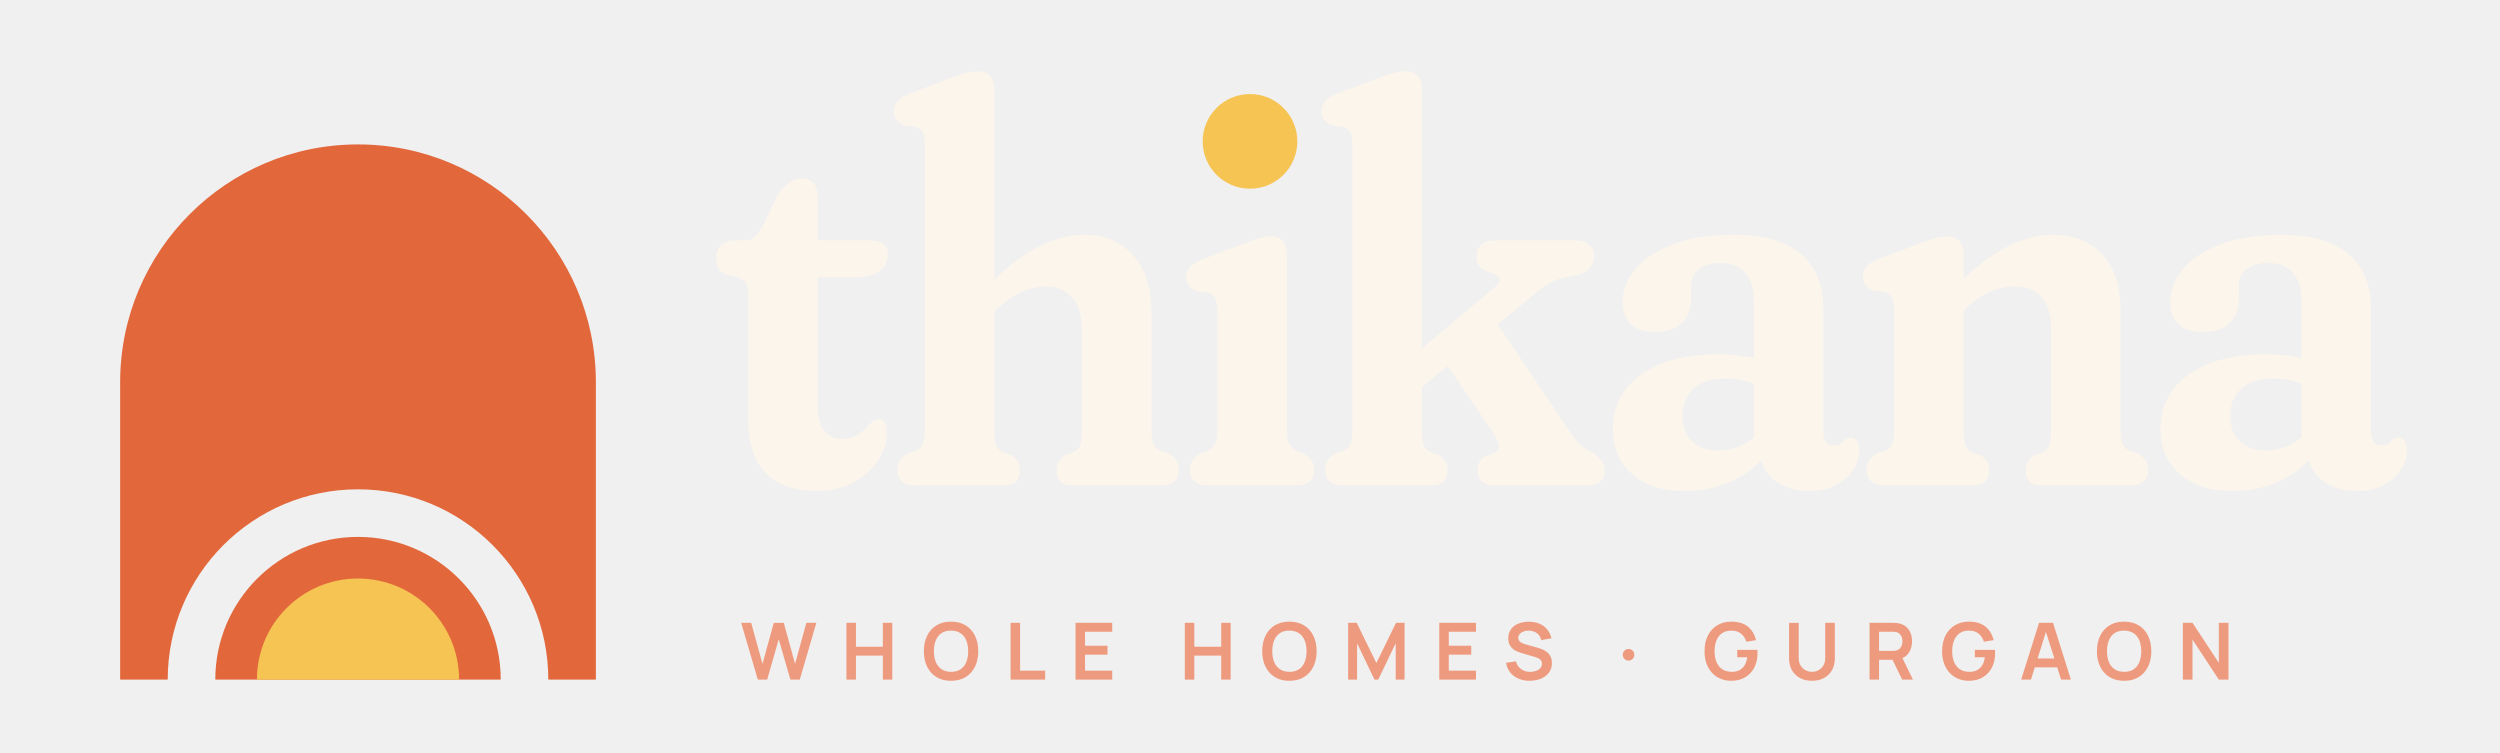
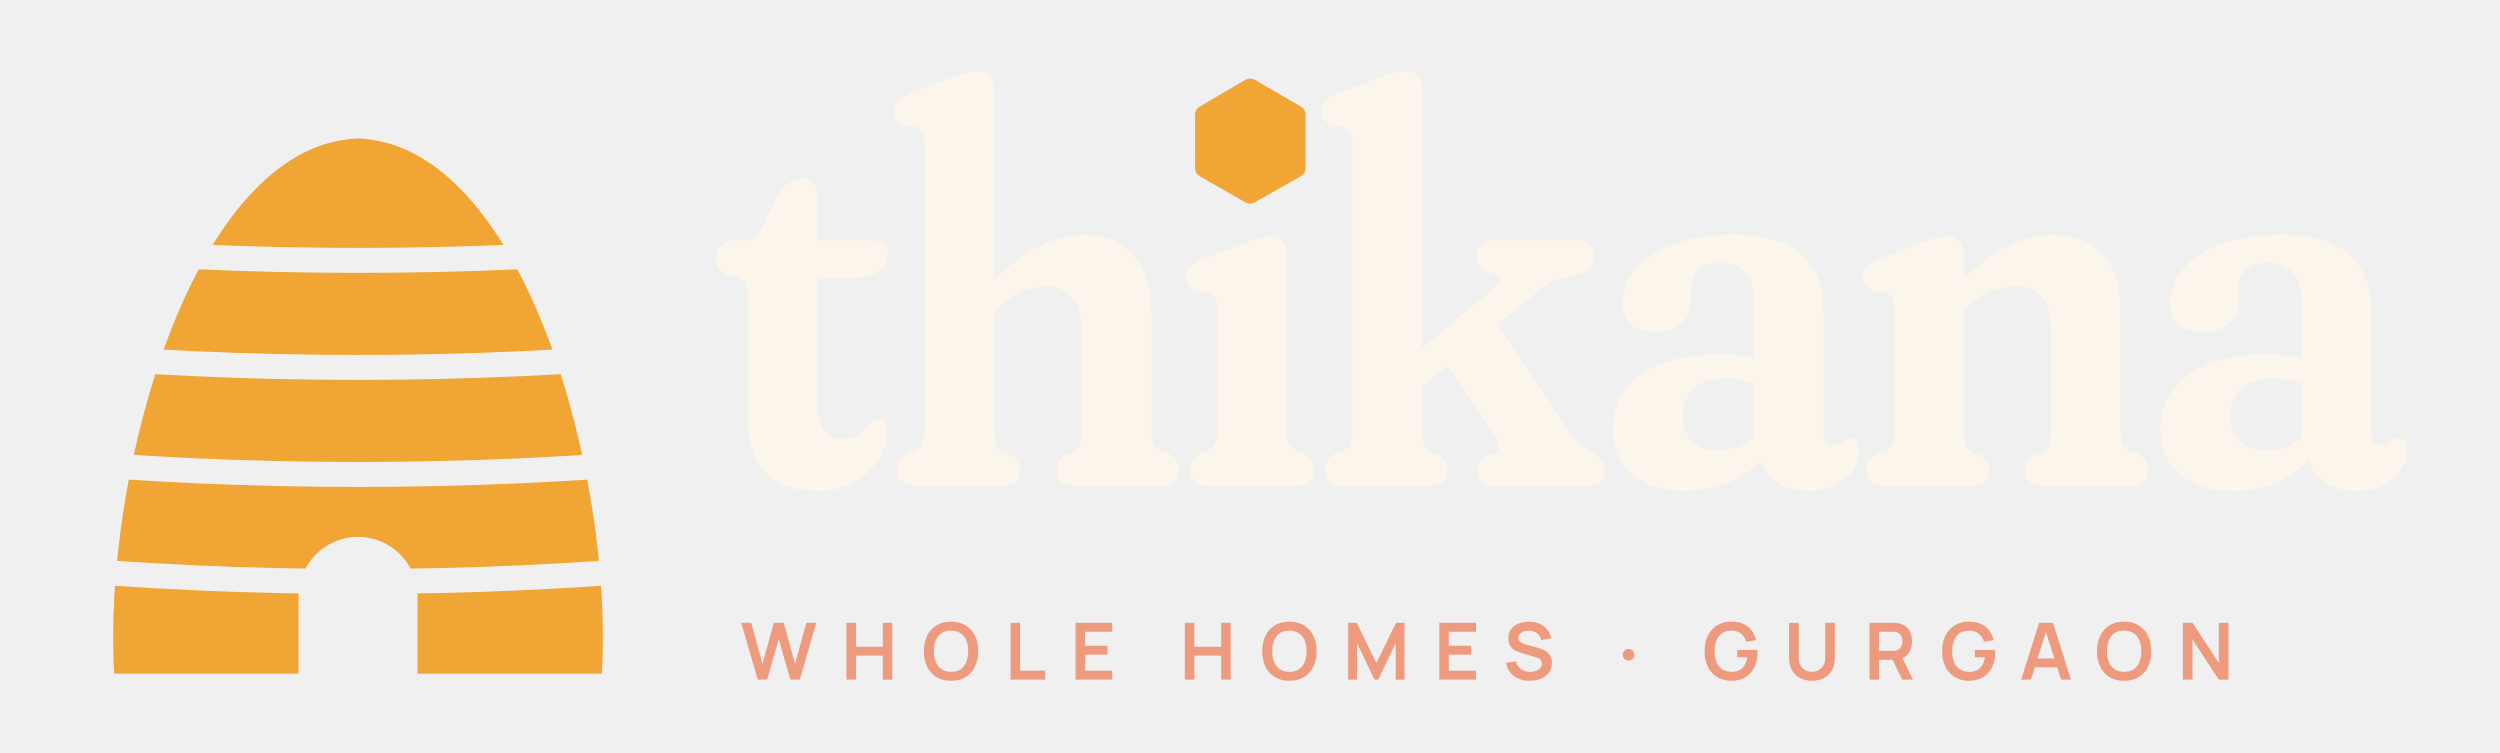
<svg xmlns="http://www.w3.org/2000/svg" viewBox="0 0 412 124" width="412" height="124">
  <g transform="translate(10,14) scale(0.98)">
-     <path fill-rule="evenodd" fill="#E2683C" d="M10 100V50A40 40 0 0 1 90 50V100ZM18 100A32 32 0 0 1 82 100H74A24 24 0 0 0 26 100Z" />
-     <path fill="#F6C453" d="M33 100A17 17 0 0 1 67 100Z" />
+     <mask id="hTrue">
+       <rect x="-10" y="-10" width="120" height="120" fill="#fff" />
+       <path d="M-5 27Q50 32 105 27" stroke="#000" stroke-width="4.2" fill="none" />
+       <path d="M-5 45Q50 50 105 45" stroke="#000" stroke-width="4.2" fill="none" />
+       <path d="M-5 63Q50 68 105 63" stroke="#000" stroke-width="4.2" fill="none" />
+       <path d="M-5 81Q50 86 105 81" stroke="#000" stroke-width="4.2" fill="none" />
+       <path d="M40 100V86A10 10 0 0 1 60 86V100Z" fill="#000" />
+     </mask>
+     <path d="M9 99C7 66 22 10 50 9C78 10 93 66 91 99Z" fill="#F0A535" mask="url(#hTrue)" />
  </g>
  <g transform="translate(118,80)">
    <path d="M3.588 -34.316 1.794 -34.73Q0.644 -35.144 0.322 -35.88Q0.0 -36.616 0.0 -37.582Q0.0 -38.824 0.851 -39.606Q1.702 -40.388 3.036 -40.388H4.968Q5.704 -40.388 6.279 -40.871Q6.854 -41.354 7.682 -42.78L10.12 -47.794Q11.04 -49.174 12.052 -49.887Q13.064 -50.6 14.168 -50.6Q15.318 -50.6 16.031 -49.864Q16.744 -49.128 16.744 -47.564V-13.064Q16.744 -10.396 17.802 -9.039Q18.86 -7.682 20.884 -7.682Q22.172 -7.682 23.046 -8.165Q23.92 -8.648 24.541 -9.315Q25.162 -9.982 25.714 -10.465Q26.266 -10.948 26.818 -10.948Q27.462 -10.948 27.807 -10.419Q28.152 -9.89 28.152 -8.648Q28.152 -6.256 26.657 -4.048Q25.162 -1.84 22.563 -0.46Q19.964 0.92 16.652 0.92Q11.132 0.92 8.211 -2.024Q5.29 -4.968 5.29 -11.178V-31.096Q5.29 -32.476 5.014 -33.189Q4.738 -33.902 3.588 -34.316ZM12.19 -34.27V-40.388H25.484Q26.864 -40.388 27.6 -39.79Q28.336 -39.192 28.336 -38.088Q28.336 -36.432 26.979 -35.351Q25.622 -34.27 22.54 -34.27ZM44.712 -27.508 42.32 -30.314 44.114 -32.2Q48.852 -37.122 52.9 -39.215Q56.948 -41.308 60.674 -41.308Q65.734 -41.308 68.747 -37.95Q71.76 -34.592 71.76 -28.52V-9.246Q71.76 -7.498 72.128 -6.762Q72.496 -6.026 73.324 -5.704L74.566 -5.29Q75.44 -4.784 75.854 -4.163Q76.268 -3.542 76.268 -2.576Q76.268 -1.334 75.532 -0.667Q74.796 0.0 73.462 0.0H58.65Q56.12 0.0 56.12 -2.576Q56.12 -4.094 57.5 -4.968L58.788 -5.428Q59.708 -5.796 60.007 -6.601Q60.306 -7.406 60.306 -9.246V-25.576Q60.306 -29.118 58.696 -30.958Q57.086 -32.798 54.372 -32.798Q52.486 -32.798 50.393 -31.878Q48.3 -30.958 46.138 -28.888ZM45.862 -65.32V-9.246Q45.862 -7.406 46.184 -6.601Q46.506 -5.796 47.38 -5.428L48.714 -4.968Q50.094 -4.094 50.094 -2.576Q50.094 0.0 47.518 0.0H32.706Q31.372 0.0 30.636 -0.667Q29.9 -1.334 29.9 -2.576Q29.9 -3.542 30.337 -4.163Q30.774 -4.784 31.602 -5.29L32.844 -5.704Q33.718 -6.026 34.063 -6.762Q34.408 -7.498 34.408 -9.246V-56.074Q34.408 -57.592 34.063 -58.213Q33.718 -58.834 32.844 -59.11L31.05 -59.294Q30.084 -59.754 29.693 -60.306Q29.302 -60.858 29.302 -61.686Q29.302 -62.606 29.877 -63.296Q30.452 -63.986 31.924 -64.584L38.594 -67.114Q40.388 -67.804 41.4 -68.034Q42.412 -68.264 43.24 -68.264Q44.528 -68.264 45.195 -67.459Q45.862 -66.654 45.862 -65.32ZM94.07 -38.134V-9.292Q94.07 -7.544 94.484 -6.808Q94.898 -6.072 95.634 -5.75L96.738 -5.336Q97.612 -4.784 98.095 -4.186Q98.578 -3.588 98.578 -2.576Q98.578 -1.334 97.819 -0.667Q97.06 0.0 95.726 0.0H80.914Q79.626 0.0 78.867 -0.667Q78.108 -1.334 78.108 -2.576Q78.108 -3.588 78.568 -4.186Q79.028 -4.784 79.902 -5.336L81.052 -5.75Q81.788 -6.072 82.202 -6.808Q82.616 -7.544 82.616 -9.292V-28.75Q82.616 -30.222 82.248 -30.866Q81.88 -31.51 81.052 -31.786L79.212 -31.97Q78.338 -32.384 77.901 -32.936Q77.464 -33.488 77.464 -34.362Q77.464 -35.282 78.085 -35.995Q78.706 -36.708 80.132 -37.26L86.802 -39.79Q88.458 -40.434 89.539 -40.756Q90.62 -41.078 91.448 -41.078Q92.736 -41.078 93.403 -40.273Q94.07 -39.468 94.07 -38.134ZM103.178 0.0Q101.844 0.0 101.108 -0.667Q100.372 -1.334 100.372 -2.576Q100.372 -3.542 100.809 -4.163Q101.246 -4.784 102.074 -5.29L103.316 -5.704Q104.19 -6.026 104.535 -6.762Q104.88 -7.498 104.88 -9.246V-56.074Q104.88 -57.592 104.535 -58.213Q104.19 -58.834 103.316 -59.11L101.522 -59.294Q100.556 -59.754 100.165 -60.306Q99.774 -60.858 99.774 -61.686Q99.774 -62.606 100.349 -63.296Q100.924 -63.986 102.396 -64.584L109.066 -67.114Q110.86 -67.804 111.872 -68.034Q112.884 -68.264 113.712 -68.264Q115.0 -68.264 115.667 -67.459Q116.334 -66.654 116.334 -65.32V-9.246Q116.334 -7.406 116.656 -6.601Q116.978 -5.796 117.852 -5.428L119.186 -4.968Q120.566 -4.094 120.566 -2.576Q120.566 0.0 117.99 0.0ZM112.608 -19.504 128.34 -32.66Q129.168 -33.35 129.122 -33.925Q129.076 -34.5 128.202 -34.868L126.638 -35.42Q125.948 -35.834 125.626 -36.386Q125.304 -36.938 125.304 -37.72Q125.304 -38.962 126.086 -39.675Q126.868 -40.388 128.34 -40.388H141.864Q143.152 -40.388 143.911 -39.698Q144.67 -39.008 144.67 -37.812Q144.67 -36.662 143.865 -35.696Q143.06 -34.73 140.576 -34.408Q139.058 -34.178 137.885 -33.603Q136.712 -33.028 134.688 -31.372L114.172 -14.398ZM127.236 -28.888 140.76 -8.786Q141.726 -7.406 142.439 -6.762Q143.152 -6.118 144.072 -5.658Q145.498 -4.738 145.981 -4.048Q146.464 -3.358 146.464 -2.438Q146.464 -1.288 145.728 -0.644Q144.992 0.0 143.658 0.0H128.018Q126.868 0.0 126.178 -0.69Q125.488 -1.38 125.488 -2.576Q125.488 -3.312 125.787 -3.841Q126.086 -4.37 126.73 -4.784L128.018 -5.244Q129.122 -5.75 129.053 -6.555Q128.984 -7.36 127.65 -9.292L118.68 -22.494ZM171.994 -5.98V-7.222L171.028 -7.452V-30.544Q171.028 -33.488 169.579 -35.075Q168.13 -36.662 165.554 -36.662Q163.3 -36.662 162.012 -35.65Q160.724 -34.638 160.724 -33.028V-30.958Q160.724 -28.198 159.183 -26.749Q157.642 -25.3 154.744 -25.3Q151.984 -25.3 150.696 -26.634Q149.408 -27.968 149.408 -30.222Q149.408 -33.12 151.478 -35.627Q153.548 -38.134 157.642 -39.721Q161.736 -41.308 167.716 -41.308Q175.122 -41.308 178.802 -38.134Q182.482 -34.96 182.482 -29.348V-8.832Q182.482 -7.912 182.873 -7.268Q183.264 -6.624 184.276 -6.624Q184.874 -6.624 185.242 -6.831Q185.61 -7.038 185.886 -7.406Q186.116 -7.59 186.369 -7.751Q186.622 -7.912 186.944 -7.912Q187.68 -7.912 188.048 -7.314Q188.416 -6.716 188.416 -5.796Q188.416 -4.14 187.427 -2.599Q186.438 -1.058 184.598 -0.069Q182.758 0.92 180.182 0.92Q176.548 0.92 174.271 -0.989Q171.994 -2.898 171.994 -5.98ZM147.798 -9.246Q147.798 -14.996 152.49 -18.308Q157.182 -21.62 165.232 -21.62Q167.348 -21.62 169.441 -21.298Q171.534 -20.976 173.006 -20.378L171.902 -16.376Q170.568 -17.02 169.188 -17.319Q167.808 -17.618 166.198 -17.618Q163.024 -17.618 161.161 -15.985Q159.298 -14.352 159.298 -11.454Q159.298 -8.648 160.931 -7.199Q162.564 -5.75 165.14 -5.75Q167.44 -5.75 169.372 -6.785Q171.304 -7.82 172.546 -9.568L173.558 -5.888Q171.488 -2.668 167.785 -0.874Q164.082 0.92 159.62 0.92Q154.1 0.92 150.949 -1.886Q147.798 -4.692 147.798 -9.246ZM205.62 -38.088V-9.246Q205.62 -7.406 205.919 -6.601Q206.218 -5.796 207.092 -5.428L208.426 -4.968Q209.806 -4.094 209.806 -2.576Q209.806 0.0 207.276 0.0H192.418Q191.13 0.0 190.371 -0.667Q189.612 -1.334 189.612 -2.576Q189.612 -3.542 190.049 -4.163Q190.486 -4.784 191.314 -5.29L192.602 -5.704Q193.43 -6.026 193.798 -6.762Q194.166 -7.498 194.166 -9.246V-28.842Q194.166 -30.36 193.798 -30.981Q193.43 -31.602 192.556 -31.878L190.762 -32.062Q189.796 -32.522 189.405 -33.074Q189.014 -33.626 189.014 -34.454Q189.014 -35.374 189.589 -36.064Q190.164 -36.754 191.636 -37.352L198.352 -39.882Q200.146 -40.572 201.135 -40.802Q202.124 -41.032 202.952 -41.032Q204.24 -41.032 204.93 -40.227Q205.62 -39.422 205.62 -38.088ZM204.424 -27.6 202.032 -30.406 203.826 -32.292Q208.426 -37.076 212.474 -39.192Q216.522 -41.308 220.386 -41.308Q225.584 -41.308 228.528 -37.996Q231.472 -34.684 231.472 -28.842V-9.246Q231.472 -7.498 231.84 -6.762Q232.208 -6.026 233.036 -5.704L234.324 -5.29Q235.152 -4.784 235.589 -4.163Q236.026 -3.542 236.026 -2.576Q236.026 -1.334 235.267 -0.667Q234.508 0.0 233.22 0.0H218.362Q215.832 0.0 215.832 -2.576Q215.832 -4.094 217.212 -4.968L218.546 -5.428Q219.42 -5.796 219.719 -6.601Q220.018 -7.406 220.018 -9.246V-25.944Q220.018 -29.256 218.454 -31.027Q216.89 -32.798 214.084 -32.798Q212.014 -32.798 209.921 -31.901Q207.828 -31.004 205.804 -28.98ZM262.246 -5.98V-7.222L261.28 -7.452V-30.544Q261.28 -33.488 259.831 -35.075Q258.382 -36.662 255.806 -36.662Q253.552 -36.662 252.264 -35.65Q250.976 -34.638 250.976 -33.028V-30.958Q250.976 -28.198 249.435 -26.749Q247.894 -25.3 244.996 -25.3Q242.236 -25.3 240.948 -26.634Q239.66 -27.968 239.66 -30.222Q239.66 -33.12 241.73 -35.627Q243.8 -38.134 247.894 -39.721Q251.988 -41.308 257.968 -41.308Q265.374 -41.308 269.054 -38.134Q272.734 -34.96 272.734 -29.348V-8.832Q272.734 -7.912 273.125 -7.268Q273.516 -6.624 274.528 -6.624Q275.126 -6.624 275.494 -6.831Q275.862 -7.038 276.138 -7.406Q276.368 -7.59 276.621 -7.751Q276.874 -7.912 277.196 -7.912Q277.932 -7.912 278.3 -7.314Q278.668 -6.716 278.668 -5.796Q278.668 -4.14 277.679 -2.599Q276.69 -1.058 274.85 -0.069Q273.01 0.92 270.434 0.92Q266.8 0.92 264.523 -0.989Q262.246 -2.898 262.246 -5.98ZM238.05 -9.246Q238.05 -14.996 242.742 -18.308Q247.434 -21.62 255.484 -21.62Q257.6 -21.62 259.693 -21.298Q261.786 -20.976 263.258 -20.378L262.154 -16.376Q260.82 -17.02 259.44 -17.319Q258.06 -17.618 256.45 -17.618Q253.276 -17.618 251.413 -15.985Q249.55 -14.352 249.55 -11.454Q249.55 -8.648 251.183 -7.199Q252.816 -5.75 255.392 -5.75Q257.692 -5.75 259.624 -6.785Q261.556 -7.82 262.798 -9.568L263.81 -5.888Q261.74 -2.668 258.037 -0.874Q254.334 0.92 249.872 0.92Q244.352 0.92 241.201 -1.886Q238.05 -4.692 238.05 -9.246Z" fill="#FBF5EC" />
-     <circle cx="88.0" cy="-56.7" r="7.8" fill="#F6C453" />
+     <polygon points="88.0,-65.5 95.6,-61.1 95.6,-52.3 88.0,-48.0 80.5,-52.3 80.5,-61.1" fill="#F0A535" stroke="#F0A535" stroke-width="3.1" stroke-linejoin="round" />
  </g>
  <path d="M2.886 0.0 0.149 -9.36H1.794L3.659 -2.6L5.518 -9.347L7.163 -9.36L9.028 -2.6L10.887 -9.36H12.532L9.802 0.0H8.255L6.337 -6.656L4.433 0.0ZM17.491 0.0V-9.36H19.058V-5.421H23.491V-9.36H25.051V0.0H23.491V-3.952H19.058V0.0ZM34.729 0.195Q33.325 0.195 32.325 -0.419Q31.323 -1.033 30.787 -2.132Q30.251 -3.23 30.251 -4.68Q30.251 -6.129 30.787 -7.228Q31.323 -8.326 32.325 -8.941Q33.325 -9.555 34.729 -9.555Q36.133 -9.555 37.138 -8.941Q38.142 -8.326 38.678 -7.228Q39.215 -6.129 39.215 -4.68Q39.215 -3.23 38.678 -2.132Q38.142 -1.033 37.138 -0.419Q36.133 0.195 34.729 0.195ZM34.729 -1.28Q35.672 -1.274 36.299 -1.696Q36.926 -2.119 37.242 -2.886Q37.557 -3.653 37.557 -4.68Q37.557 -5.707 37.242 -6.464Q36.926 -7.221 36.299 -7.644Q35.672 -8.066 34.729 -8.079Q33.787 -8.086 33.163 -7.663Q32.539 -7.241 32.224 -6.474Q31.908 -5.707 31.908 -4.68Q31.908 -3.653 32.221 -2.896Q32.532 -2.139 33.16 -1.716Q33.787 -1.293 34.729 -1.28ZM44.544 0.0V-9.36H46.111V-1.469H50.245V0.0ZM55.25 0.0V-9.36H61.295V-7.891H56.816V-5.583H60.515V-4.114H56.816V-1.469H61.295V0.0ZM73.255 0.0V-9.36H74.822V-5.421H79.254V-9.36H80.814V0.0H79.254V-3.952H74.822V0.0ZM90.493 0.195Q89.089 0.195 88.088 -0.419Q87.087 -1.033 86.551 -2.132Q86.014 -3.23 86.014 -4.68Q86.014 -6.129 86.551 -7.228Q87.087 -8.326 88.088 -8.941Q89.089 -9.555 90.493 -9.555Q91.897 -9.555 92.901 -8.941Q93.905 -8.326 94.442 -7.228Q94.978 -6.129 94.978 -4.68Q94.978 -3.23 94.442 -2.132Q93.905 -1.033 92.901 -0.419Q91.897 0.195 90.493 0.195ZM90.493 -1.28Q91.435 -1.274 92.063 -1.696Q92.69 -2.119 93.005 -2.886Q93.32 -3.653 93.32 -4.68Q93.32 -5.707 93.005 -6.464Q92.69 -7.221 92.063 -7.644Q91.435 -8.066 90.493 -8.079Q89.55 -8.086 88.927 -7.663Q88.302 -7.241 87.987 -6.474Q87.672 -5.707 87.672 -4.68Q87.672 -3.653 87.984 -2.896Q88.296 -2.139 88.923 -1.716Q89.55 -1.293 90.493 -1.28ZM100.178 0.0V-9.36H101.588L104.826 -2.73L108.062 -9.36H109.473V0.0H108.011V-5.999L105.138 0.0H104.513L101.647 -5.999V0.0ZM115.193 0.0V-9.36H121.238V-7.891H116.76V-5.583H120.458V-4.114H116.76V-1.469H121.238V0.0ZM130.078 0.195Q129.051 0.195 128.229 -0.163Q127.406 -0.52 126.877 -1.186Q126.347 -1.852 126.204 -2.769L127.829 -3.016Q128.037 -2.184 128.684 -1.729Q129.331 -1.274 130.175 -1.274Q130.676 -1.274 131.118 -1.43Q131.56 -1.586 131.836 -1.885Q132.112 -2.184 132.112 -2.619Q132.112 -2.814 132.047 -2.98Q131.982 -3.146 131.856 -3.276Q131.729 -3.406 131.531 -3.513Q131.332 -3.62 131.072 -3.698L128.654 -4.413Q128.343 -4.505 127.982 -4.657Q127.621 -4.81 127.299 -5.08Q126.977 -5.349 126.773 -5.769Q126.568 -6.188 126.568 -6.805Q126.568 -7.709 127.026 -8.323Q127.484 -8.938 128.261 -9.243Q129.038 -9.548 129.987 -9.542Q130.949 -9.535 131.703 -9.214Q132.457 -8.892 132.964 -8.281Q133.471 -7.67 133.679 -6.805L131.995 -6.513Q131.891 -7.007 131.596 -7.355Q131.3 -7.702 130.874 -7.884Q130.448 -8.066 129.968 -8.079Q129.499 -8.086 129.1 -7.94Q128.7 -7.793 128.456 -7.521Q128.212 -7.247 128.212 -6.883Q128.212 -6.539 128.421 -6.321Q128.629 -6.103 128.937 -5.977Q129.246 -5.85 129.564 -5.765L131.242 -5.297Q131.586 -5.207 132.015 -5.05Q132.444 -4.894 132.84 -4.615Q133.237 -4.335 133.494 -3.88Q133.75 -3.425 133.75 -2.724Q133.75 -1.995 133.448 -1.446Q133.146 -0.897 132.632 -0.533Q132.119 -0.169 131.459 0.013Q130.799 0.195 130.078 0.195ZM146.406 -3.139Q145.996 -3.139 145.714 -3.412Q145.431 -3.685 145.431 -4.095Q145.431 -4.505 145.714 -4.777Q145.996 -5.05 146.406 -5.05Q146.783 -5.05 147.059 -4.777Q147.335 -4.505 147.335 -4.095Q147.335 -3.685 147.059 -3.412Q146.783 -3.139 146.406 -3.139ZM163.286 0.195Q162.376 0.195 161.58 -0.127Q160.784 -0.448 160.183 -1.073Q159.582 -1.696 159.243 -2.603Q158.905 -3.51 158.905 -4.68Q158.905 -6.214 159.477 -7.303Q160.049 -8.391 161.044 -8.973Q162.038 -9.555 163.286 -9.555Q165.016 -9.555 166.026 -8.752Q167.037 -7.949 167.394 -6.5L165.796 -6.246Q165.529 -7.079 164.924 -7.576Q164.32 -8.073 163.384 -8.073Q162.441 -8.086 161.817 -7.663Q161.194 -7.241 160.878 -6.474Q160.563 -5.707 160.563 -4.68Q160.563 -3.653 160.875 -2.896Q161.187 -2.139 161.814 -1.716Q162.441 -1.293 163.384 -1.28Q164.093 -1.274 164.625 -1.537Q165.159 -1.8 165.496 -2.337Q165.834 -2.873 165.952 -3.679H164.3V-4.907H167.615Q167.629 -4.803 167.635 -4.602Q167.642 -4.401 167.642 -4.361Q167.642 -3.035 167.118 -2.005Q166.595 -0.975 165.62 -0.39Q164.645 0.195 163.286 0.195ZM176.612 0.195Q175.494 0.195 174.645 -0.26Q173.797 -0.715 173.319 -1.54Q172.841 -2.366 172.841 -3.478V-9.347L174.428 -9.36V-3.516Q174.428 -2.99 174.606 -2.574Q174.785 -2.158 175.09 -1.869Q175.396 -1.579 175.792 -1.43Q176.189 -1.28 176.612 -1.28Q177.047 -1.28 177.44 -1.433Q177.833 -1.586 178.139 -1.875Q178.445 -2.164 178.62 -2.58Q178.796 -2.996 178.796 -3.516V-9.36H180.381V-3.478Q180.381 -2.366 179.904 -1.54Q179.426 -0.715 178.578 -0.26Q177.73 0.195 176.612 0.195ZM186.101 0.0V-9.36H189.969Q190.105 -9.36 190.32 -9.35Q190.534 -9.34 190.716 -9.308Q191.529 -9.184 192.059 -8.768Q192.588 -8.352 192.845 -7.719Q193.102 -7.085 193.102 -6.311Q193.102 -5.167 192.524 -4.345Q191.945 -3.523 190.749 -3.328L190.079 -3.269H187.668V0.0ZM191.477 0.0 189.631 -3.809 191.224 -4.16 193.251 0.0ZM187.668 -4.732H189.904Q190.034 -4.732 190.196 -4.745Q190.359 -4.758 190.495 -4.797Q190.885 -4.894 191.11 -5.141Q191.334 -5.388 191.428 -5.7Q191.522 -6.012 191.522 -6.311Q191.522 -6.611 191.428 -6.926Q191.334 -7.241 191.11 -7.488Q190.885 -7.735 190.495 -7.832Q190.359 -7.871 190.196 -7.881Q190.034 -7.891 189.904 -7.891H187.668ZM202.442 0.195Q201.532 0.195 200.736 -0.127Q199.94 -0.448 199.339 -1.073Q198.737 -1.696 198.399 -2.603Q198.061 -3.51 198.061 -4.68Q198.061 -6.214 198.633 -7.303Q199.205 -8.391 200.2 -8.973Q201.194 -9.555 202.442 -9.555Q204.171 -9.555 205.182 -8.752Q206.193 -7.949 206.55 -6.5L204.951 -6.246Q204.685 -7.079 204.08 -7.576Q203.476 -8.073 202.54 -8.073Q201.597 -8.086 200.973 -7.663Q200.349 -7.241 200.034 -6.474Q199.719 -5.707 199.719 -4.68Q199.719 -3.653 200.031 -2.896Q200.343 -2.139 200.97 -1.716Q201.597 -1.293 202.54 -1.28Q203.248 -1.274 203.781 -1.537Q204.314 -1.8 204.652 -2.337Q204.99 -2.873 205.107 -3.679H203.456V-4.907H206.771Q206.784 -4.803 206.791 -4.602Q206.797 -4.401 206.797 -4.361Q206.797 -3.035 206.274 -2.005Q205.751 -0.975 204.776 -0.39Q203.801 0.195 202.442 0.195ZM211.087 0.0 214.038 -9.36H216.333L219.284 0.0H217.672L214.994 -8.398H215.345L212.7 0.0ZM212.732 -2.028V-3.49H217.646V-2.028ZM228.053 0.195Q226.648 0.195 225.647 -0.419Q224.647 -1.033 224.11 -2.132Q223.574 -3.23 223.574 -4.68Q223.574 -6.129 224.11 -7.228Q224.647 -8.326 225.647 -8.941Q226.648 -9.555 228.053 -9.555Q229.457 -9.555 230.461 -8.941Q231.465 -8.326 232.001 -7.228Q232.537 -6.129 232.537 -4.68Q232.537 -3.23 232.001 -2.132Q231.465 -1.033 230.461 -0.419Q229.457 0.195 228.053 0.195ZM228.053 -1.28Q228.995 -1.274 229.622 -1.696Q230.25 -2.119 230.565 -2.886Q230.88 -3.653 230.88 -4.68Q230.88 -5.707 230.565 -6.464Q230.25 -7.221 229.622 -7.644Q228.995 -8.066 228.053 -8.079Q227.11 -8.086 226.486 -7.663Q225.862 -7.241 225.547 -6.474Q225.232 -5.707 225.232 -4.68Q225.232 -3.653 225.543 -2.896Q225.856 -2.139 226.483 -1.716Q227.11 -1.293 228.053 -1.28ZM237.737 0.0V-9.36H239.323L243.665 -2.762V-9.36H245.251V0.0H243.665L239.323 -6.597V0.0Z" fill="#EE9A7E" transform="translate(122,112)" />
</svg>
